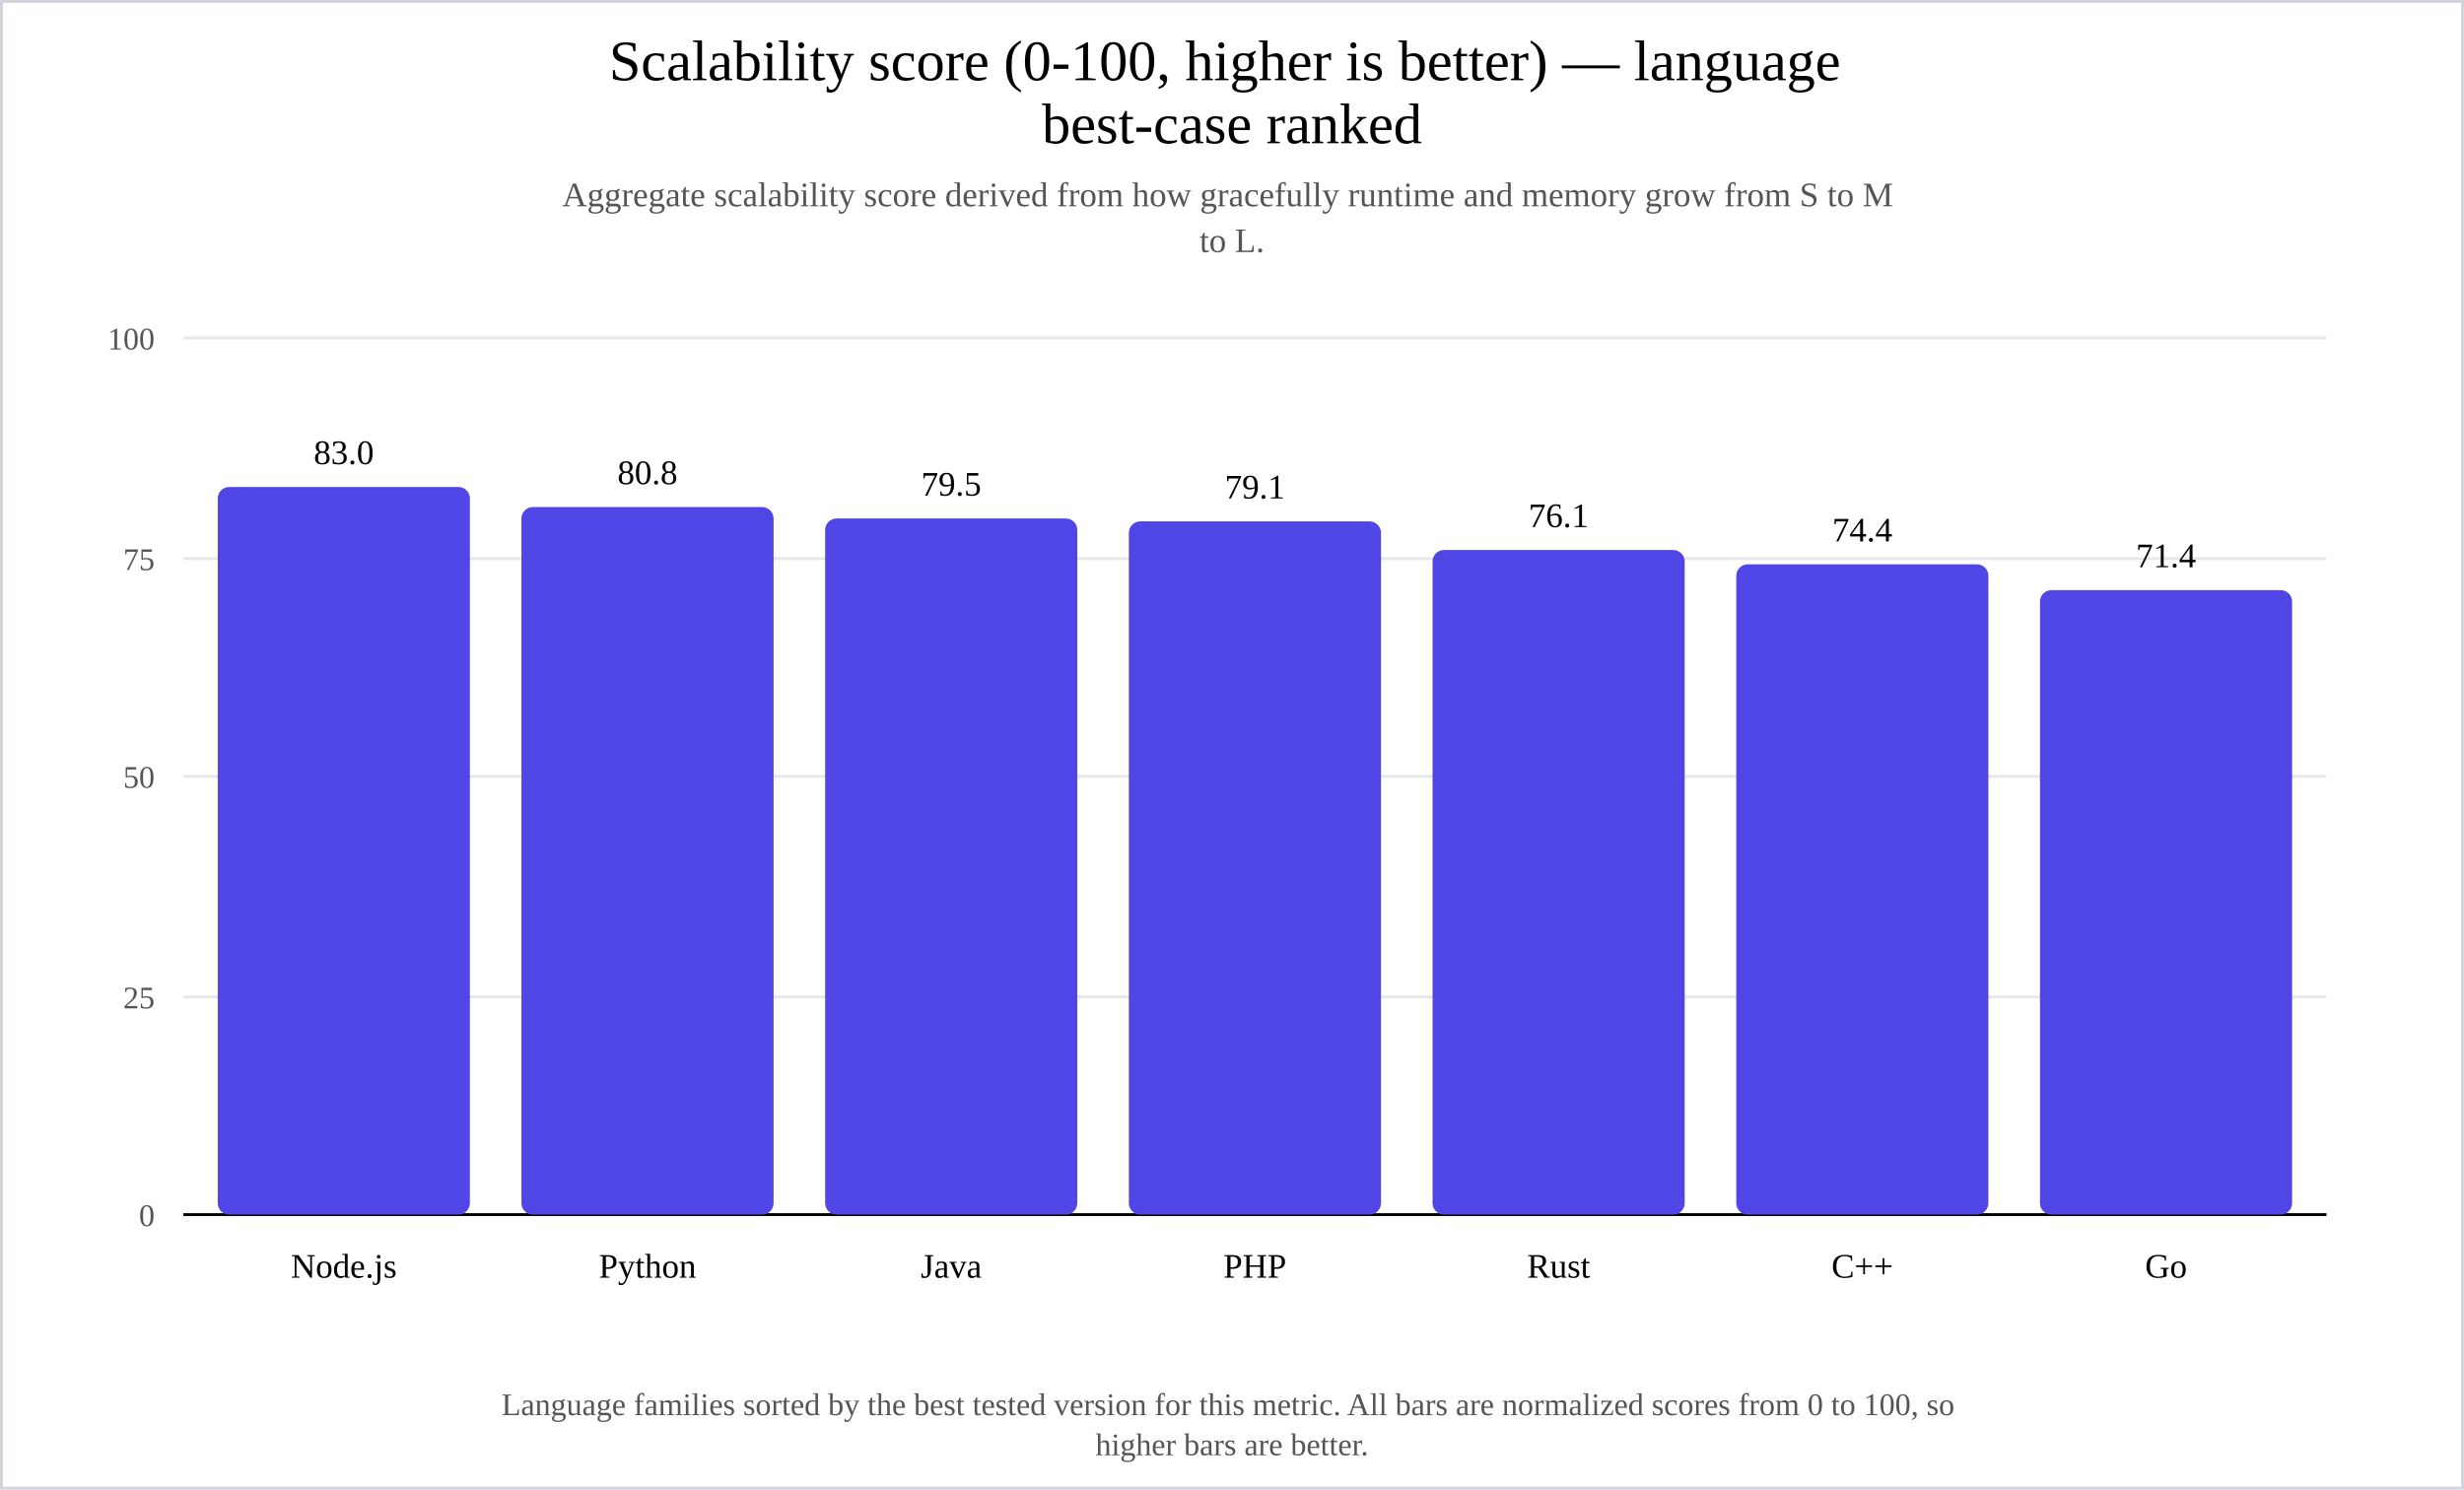
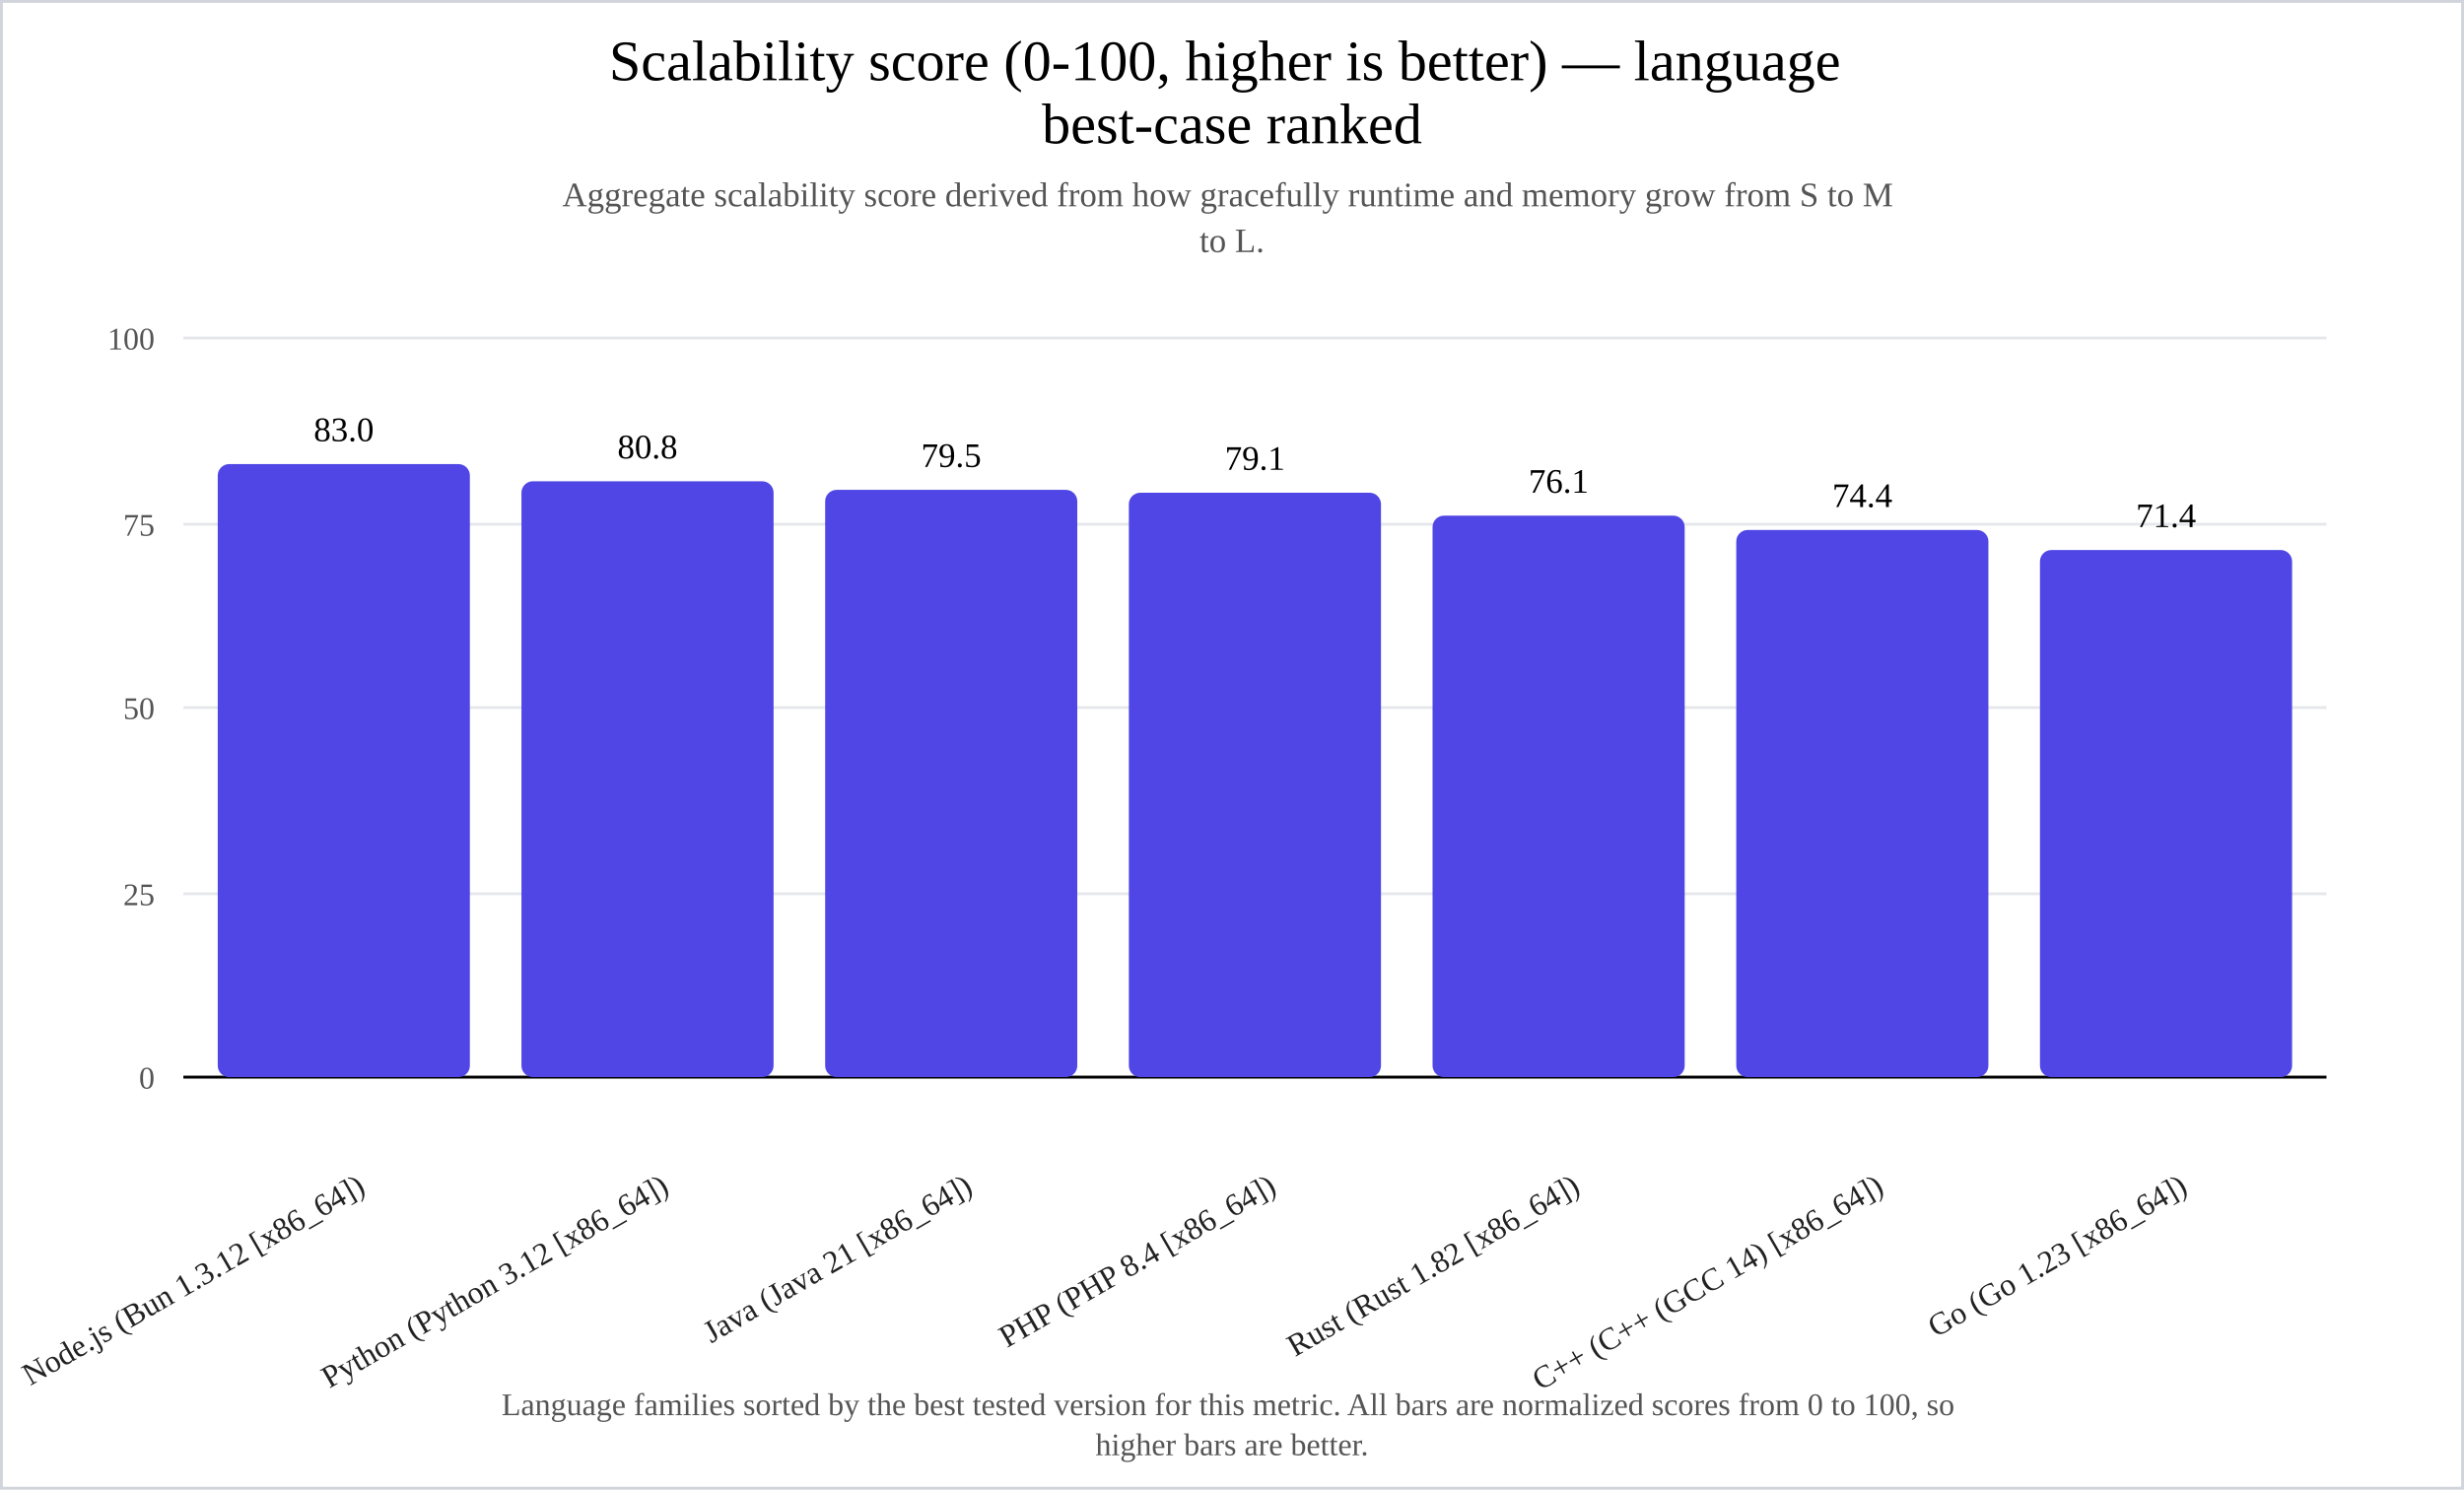
<svg xmlns="http://www.w3.org/2000/svg" width="860" height="520" viewBox="0 0 860 520">
  <rect x="0" y="0" width="860" height="520" fill="#ffffff" />
  <rect x="0.5" y="0.5" width="859" height="519" fill="none" stroke="#d1d5db" />
  <text x="430.0" y="28" text-anchor="middle" font-size="20" fill="#000">
    <tspan x="430.0" dy="0">Scalability score (0-100, higher is better) — language</tspan>
    <tspan x="430.0" dy="22">best-case ranked</tspan>
  </text>
  <text x="430.0" y="72" text-anchor="middle" font-size="12" fill="#555">
    <tspan x="430.0" dy="0">Aggregate scalability score derived from how gracefully runtime and memory grow from S to M</tspan>
    <tspan x="430.0" dy="16">to L.</tspan>
  </text>
-   <line x1="64" y1="424" x2="812" y2="424" stroke="#e5e7eb" stroke-width="1" />
-   <text x="54" y="428" text-anchor="end" font-size="11" fill="#555">0</text>
-   <line x1="64" y1="348" x2="812" y2="348" stroke="#e5e7eb" stroke-width="1" />
-   <text x="54" y="352" text-anchor="end" font-size="11" fill="#555">25</text>
-   <line x1="64" y1="271" x2="812" y2="271" stroke="#e5e7eb" stroke-width="1" />
-   <text x="54" y="275" text-anchor="end" font-size="11" fill="#555">50</text>
-   <line x1="64" y1="195" x2="812" y2="195" stroke="#e5e7eb" stroke-width="1" />
-   <text x="54" y="199" text-anchor="end" font-size="11" fill="#555">75</text>
+   <line x1="64" y1="376" x2="812" y2="376" stroke="#e5e7eb" stroke-width="1" />
+   <text x="54" y="380" text-anchor="end" font-size="11" fill="#555">0</text>
+   <line x1="64" y1="312" x2="812" y2="312" stroke="#e5e7eb" stroke-width="1" />
+   <text x="54" y="316" text-anchor="end" font-size="11" fill="#555">25</text>
+   <line x1="64" y1="247" x2="812" y2="247" stroke="#e5e7eb" stroke-width="1" />
+   <text x="54" y="251" text-anchor="end" font-size="11" fill="#555">50</text>
+   <line x1="64" y1="183" x2="812" y2="183" stroke="#e5e7eb" stroke-width="1" />
+   <text x="54" y="187" text-anchor="end" font-size="11" fill="#555">75</text>
  <line x1="64" y1="118" x2="812" y2="118" stroke="#e5e7eb" stroke-width="1" />
  <text x="54" y="122" text-anchor="end" font-size="11" fill="#555">100</text>
-   <line x1="64" y1="424" x2="812" y2="424" stroke="black" />
-   <rect x="76" y="170" width="88" height="254" rx="4" fill="#4f46e5" />
-   <text x="120.0" y="446" text-anchor="middle" font-size="12">Node.js</text>
-   <text x="120.0" y="162" text-anchor="middle" font-size="12">83.0</text>
-   <rect x="182" y="177" width="88" height="247" rx="4" fill="#4f46e5" />
-   <text x="226.0" y="446" text-anchor="middle" font-size="12">Python</text>
-   <text x="226.0" y="169" text-anchor="middle" font-size="12">80.8</text>
-   <rect x="288" y="181" width="88" height="243" rx="4" fill="#4f46e5" />
-   <text x="332.0" y="446" text-anchor="middle" font-size="12">Java</text>
-   <text x="332.0" y="173" text-anchor="middle" font-size="12">79.5</text>
-   <rect x="394" y="182" width="88" height="242" rx="4" fill="#4f46e5" />
-   <text x="438.0" y="446" text-anchor="middle" font-size="12">PHP</text>
-   <text x="438.0" y="174" text-anchor="middle" font-size="12">79.1</text>
-   <rect x="500" y="192" width="88" height="232" rx="4" fill="#4f46e5" />
-   <text x="544.0" y="446" text-anchor="middle" font-size="12">Rust</text>
-   <text x="544.0" y="184" text-anchor="middle" font-size="12">76.1</text>
-   <rect x="606" y="197" width="88" height="227" rx="4" fill="#4f46e5" />
-   <text x="650.0" y="446" text-anchor="middle" font-size="12">C++</text>
-   <text x="650.0" y="189" text-anchor="middle" font-size="12">74.4</text>
-   <rect x="712" y="206" width="88" height="218" rx="4" fill="#4f46e5" />
-   <text x="756.0" y="446" text-anchor="middle" font-size="12">Go</text>
-   <text x="756.0" y="198" text-anchor="middle" font-size="12">71.4</text>
+   <line x1="64" y1="376" x2="812" y2="376" stroke="black" />
+   <rect x="76" y="162" width="88" height="214" rx="4" fill="#4f46e5" />
+   <text x="128.0" y="416" transform="rotate(-30 128.0 416)" text-anchor="end" font-size="11" fill="#222">Node.js (Bun 1.3.12 [x86_64])</text>
+   <text x="120.0" y="154" text-anchor="middle" font-size="12">83.0</text>
+   <rect x="182" y="168" width="88" height="208" rx="4" fill="#4f46e5" />
+   <text x="234.0" y="416" transform="rotate(-30 234.0 416)" text-anchor="end" font-size="11" fill="#222">Python (Python 3.12 [x86_64])</text>
+   <text x="226.0" y="160" text-anchor="middle" font-size="12">80.8</text>
+   <rect x="288" y="171" width="88" height="205" rx="4" fill="#4f46e5" />
+   <text x="340.0" y="416" transform="rotate(-30 340.0 416)" text-anchor="end" font-size="11" fill="#222">Java (Java 21 [x86_64])</text>
+   <text x="332.0" y="163" text-anchor="middle" font-size="12">79.5</text>
+   <rect x="394" y="172" width="88" height="204" rx="4" fill="#4f46e5" />
+   <text x="446.0" y="416" transform="rotate(-30 446.0 416)" text-anchor="end" font-size="11" fill="#222">PHP (PHP 8.4 [x86_64])</text>
+   <text x="438.0" y="164" text-anchor="middle" font-size="12">79.1</text>
+   <rect x="500" y="180" width="88" height="196" rx="4" fill="#4f46e5" />
+   <text x="552.0" y="416" transform="rotate(-30 552.0 416)" text-anchor="end" font-size="11" fill="#222">Rust (Rust 1.82 [x86_64])</text>
+   <text x="544.0" y="172" text-anchor="middle" font-size="12">76.1</text>
+   <rect x="606" y="185" width="88" height="191" rx="4" fill="#4f46e5" />
+   <text x="658.0" y="416" transform="rotate(-30 658.0 416)" text-anchor="end" font-size="11" fill="#222">C++ (C++ (GCC 14) [x86_64])</text>
+   <text x="650.0" y="177" text-anchor="middle" font-size="12">74.4</text>
+   <rect x="712" y="192" width="88" height="184" rx="4" fill="#4f46e5" />
+   <text x="764.0" y="416" transform="rotate(-30 764.0 416)" text-anchor="end" font-size="11" fill="#222">Go (Go 1.23 [x86_64])</text>
+   <text x="756.0" y="184" text-anchor="middle" font-size="12">71.4</text>
  <text x="430.0" y="494" text-anchor="middle" font-size="11" fill="#555">
    <tspan x="430.0" dy="0">Language families sorted by the best tested version for this metric. All bars are normalized scores from 0 to 100, so</tspan>
    <tspan x="430.0" dy="14">higher bars are better.</tspan>
  </text>
</svg>
